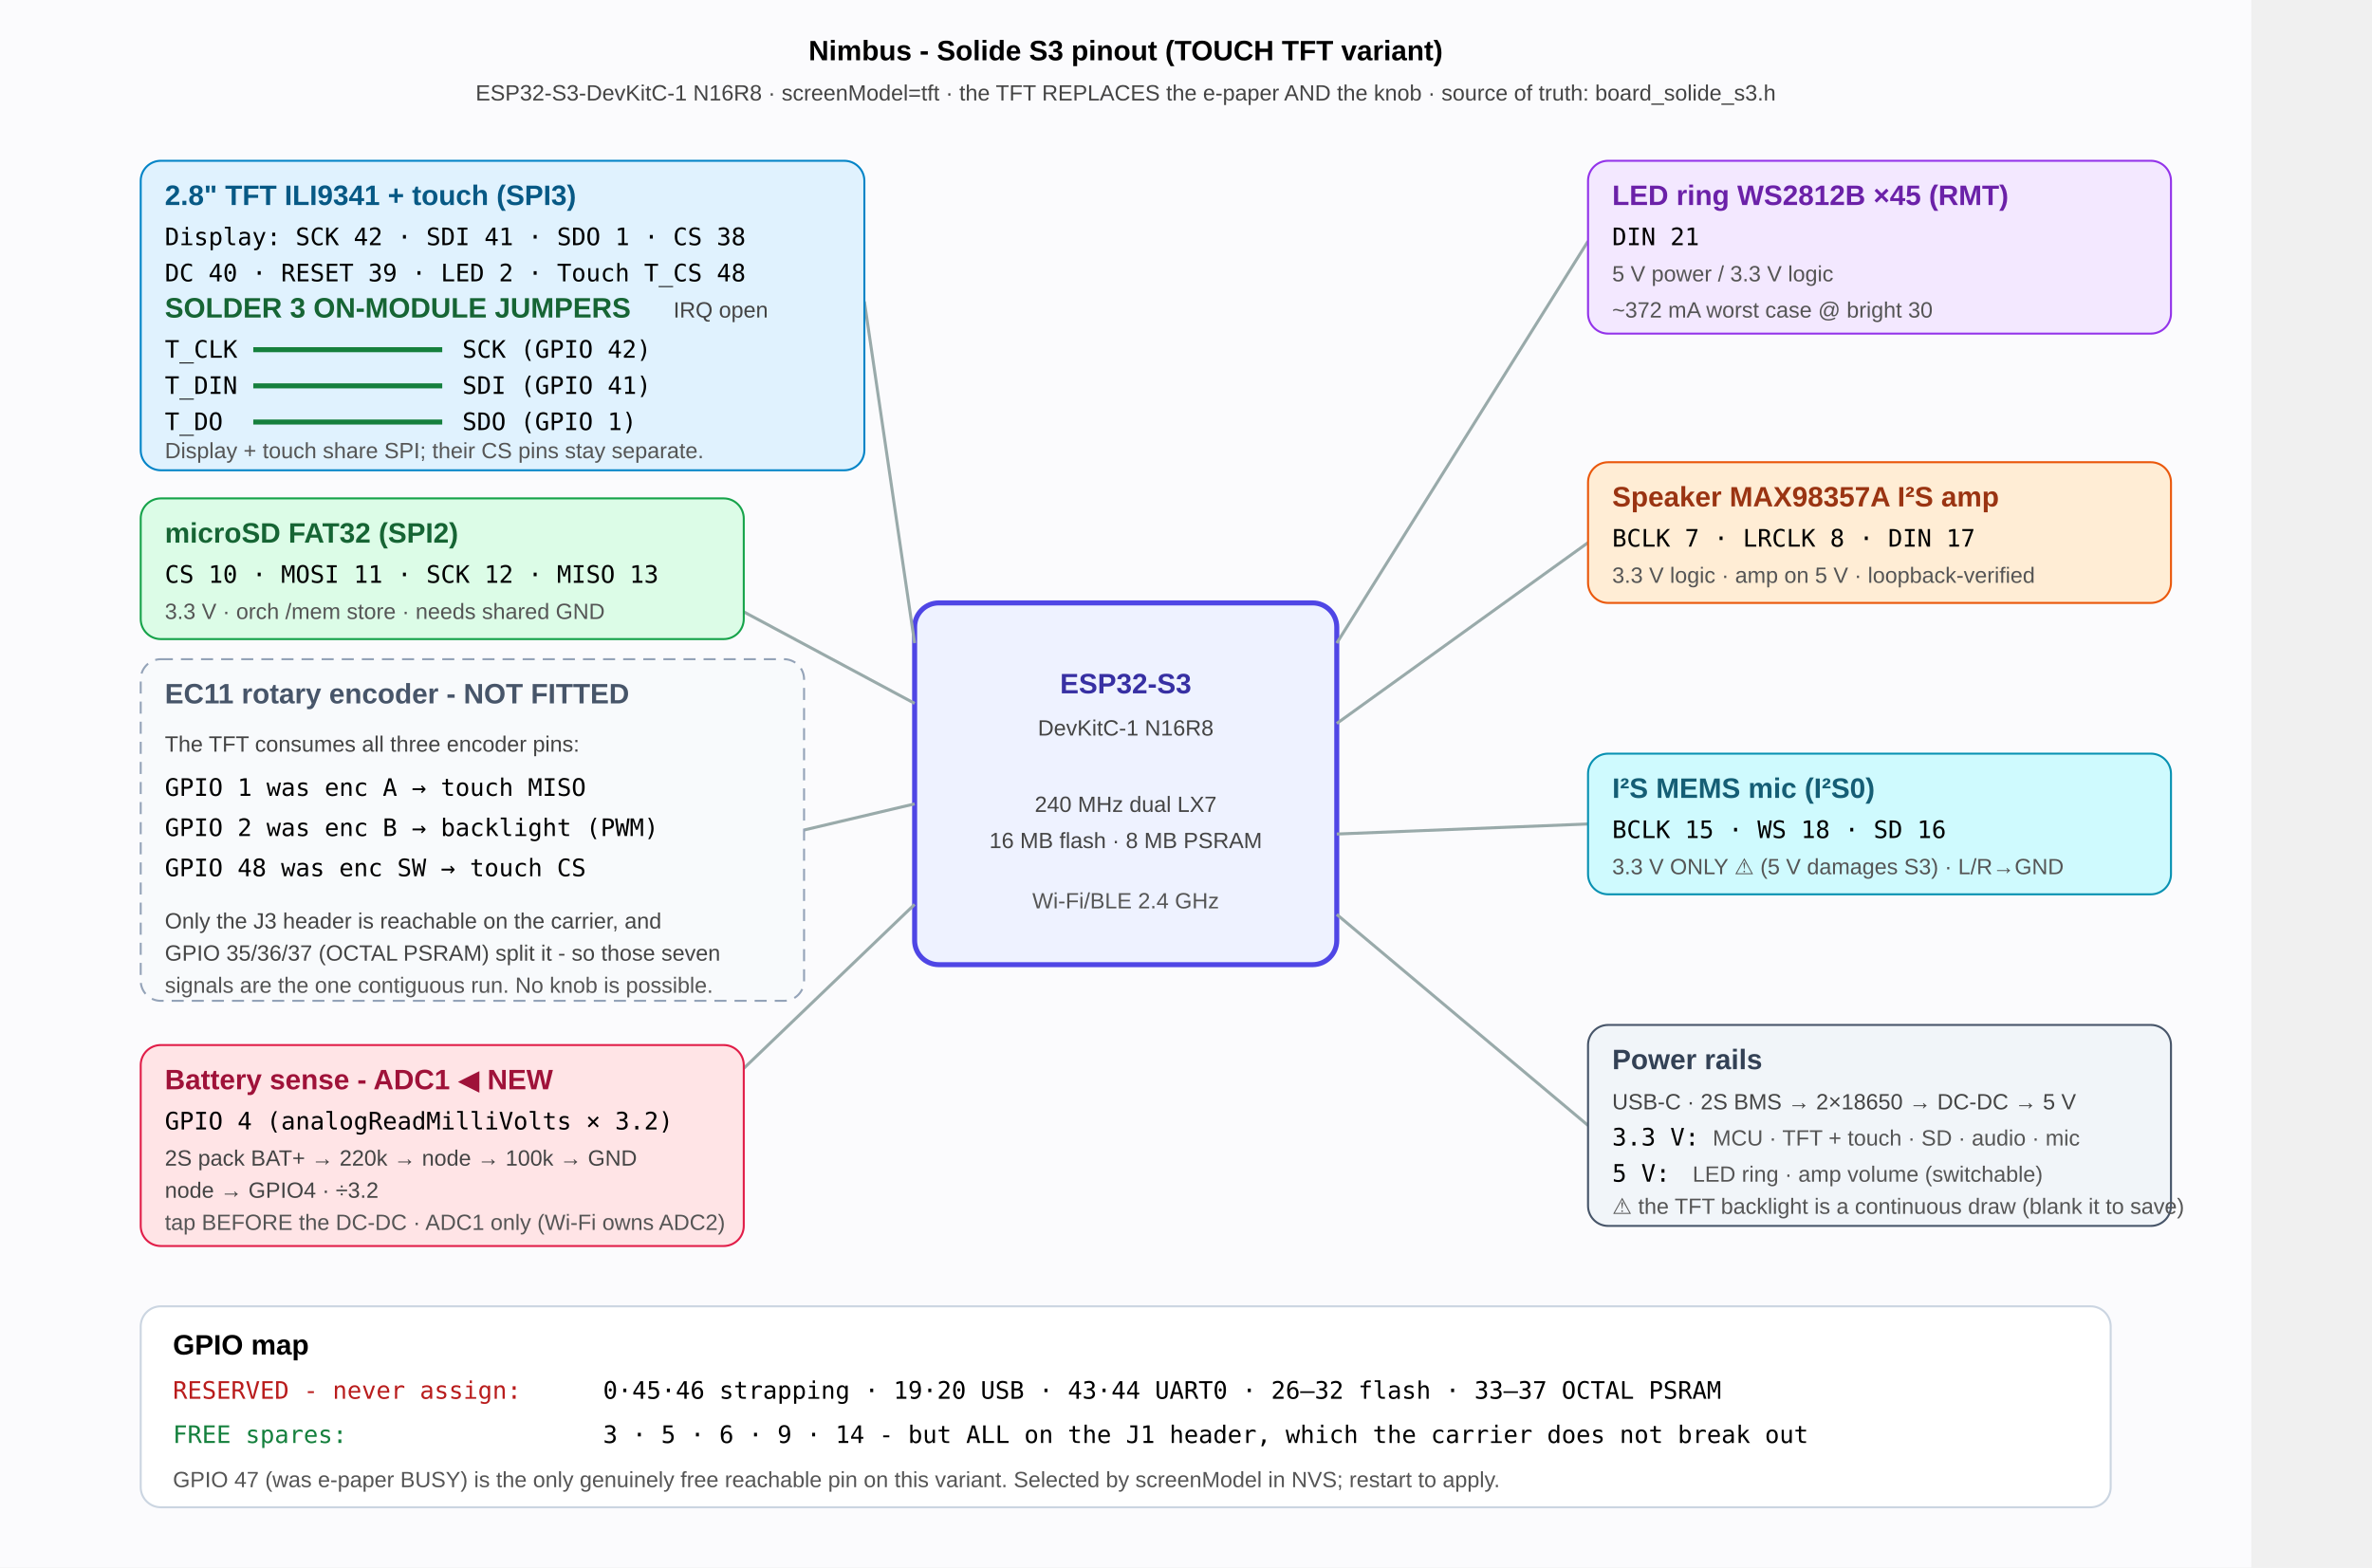
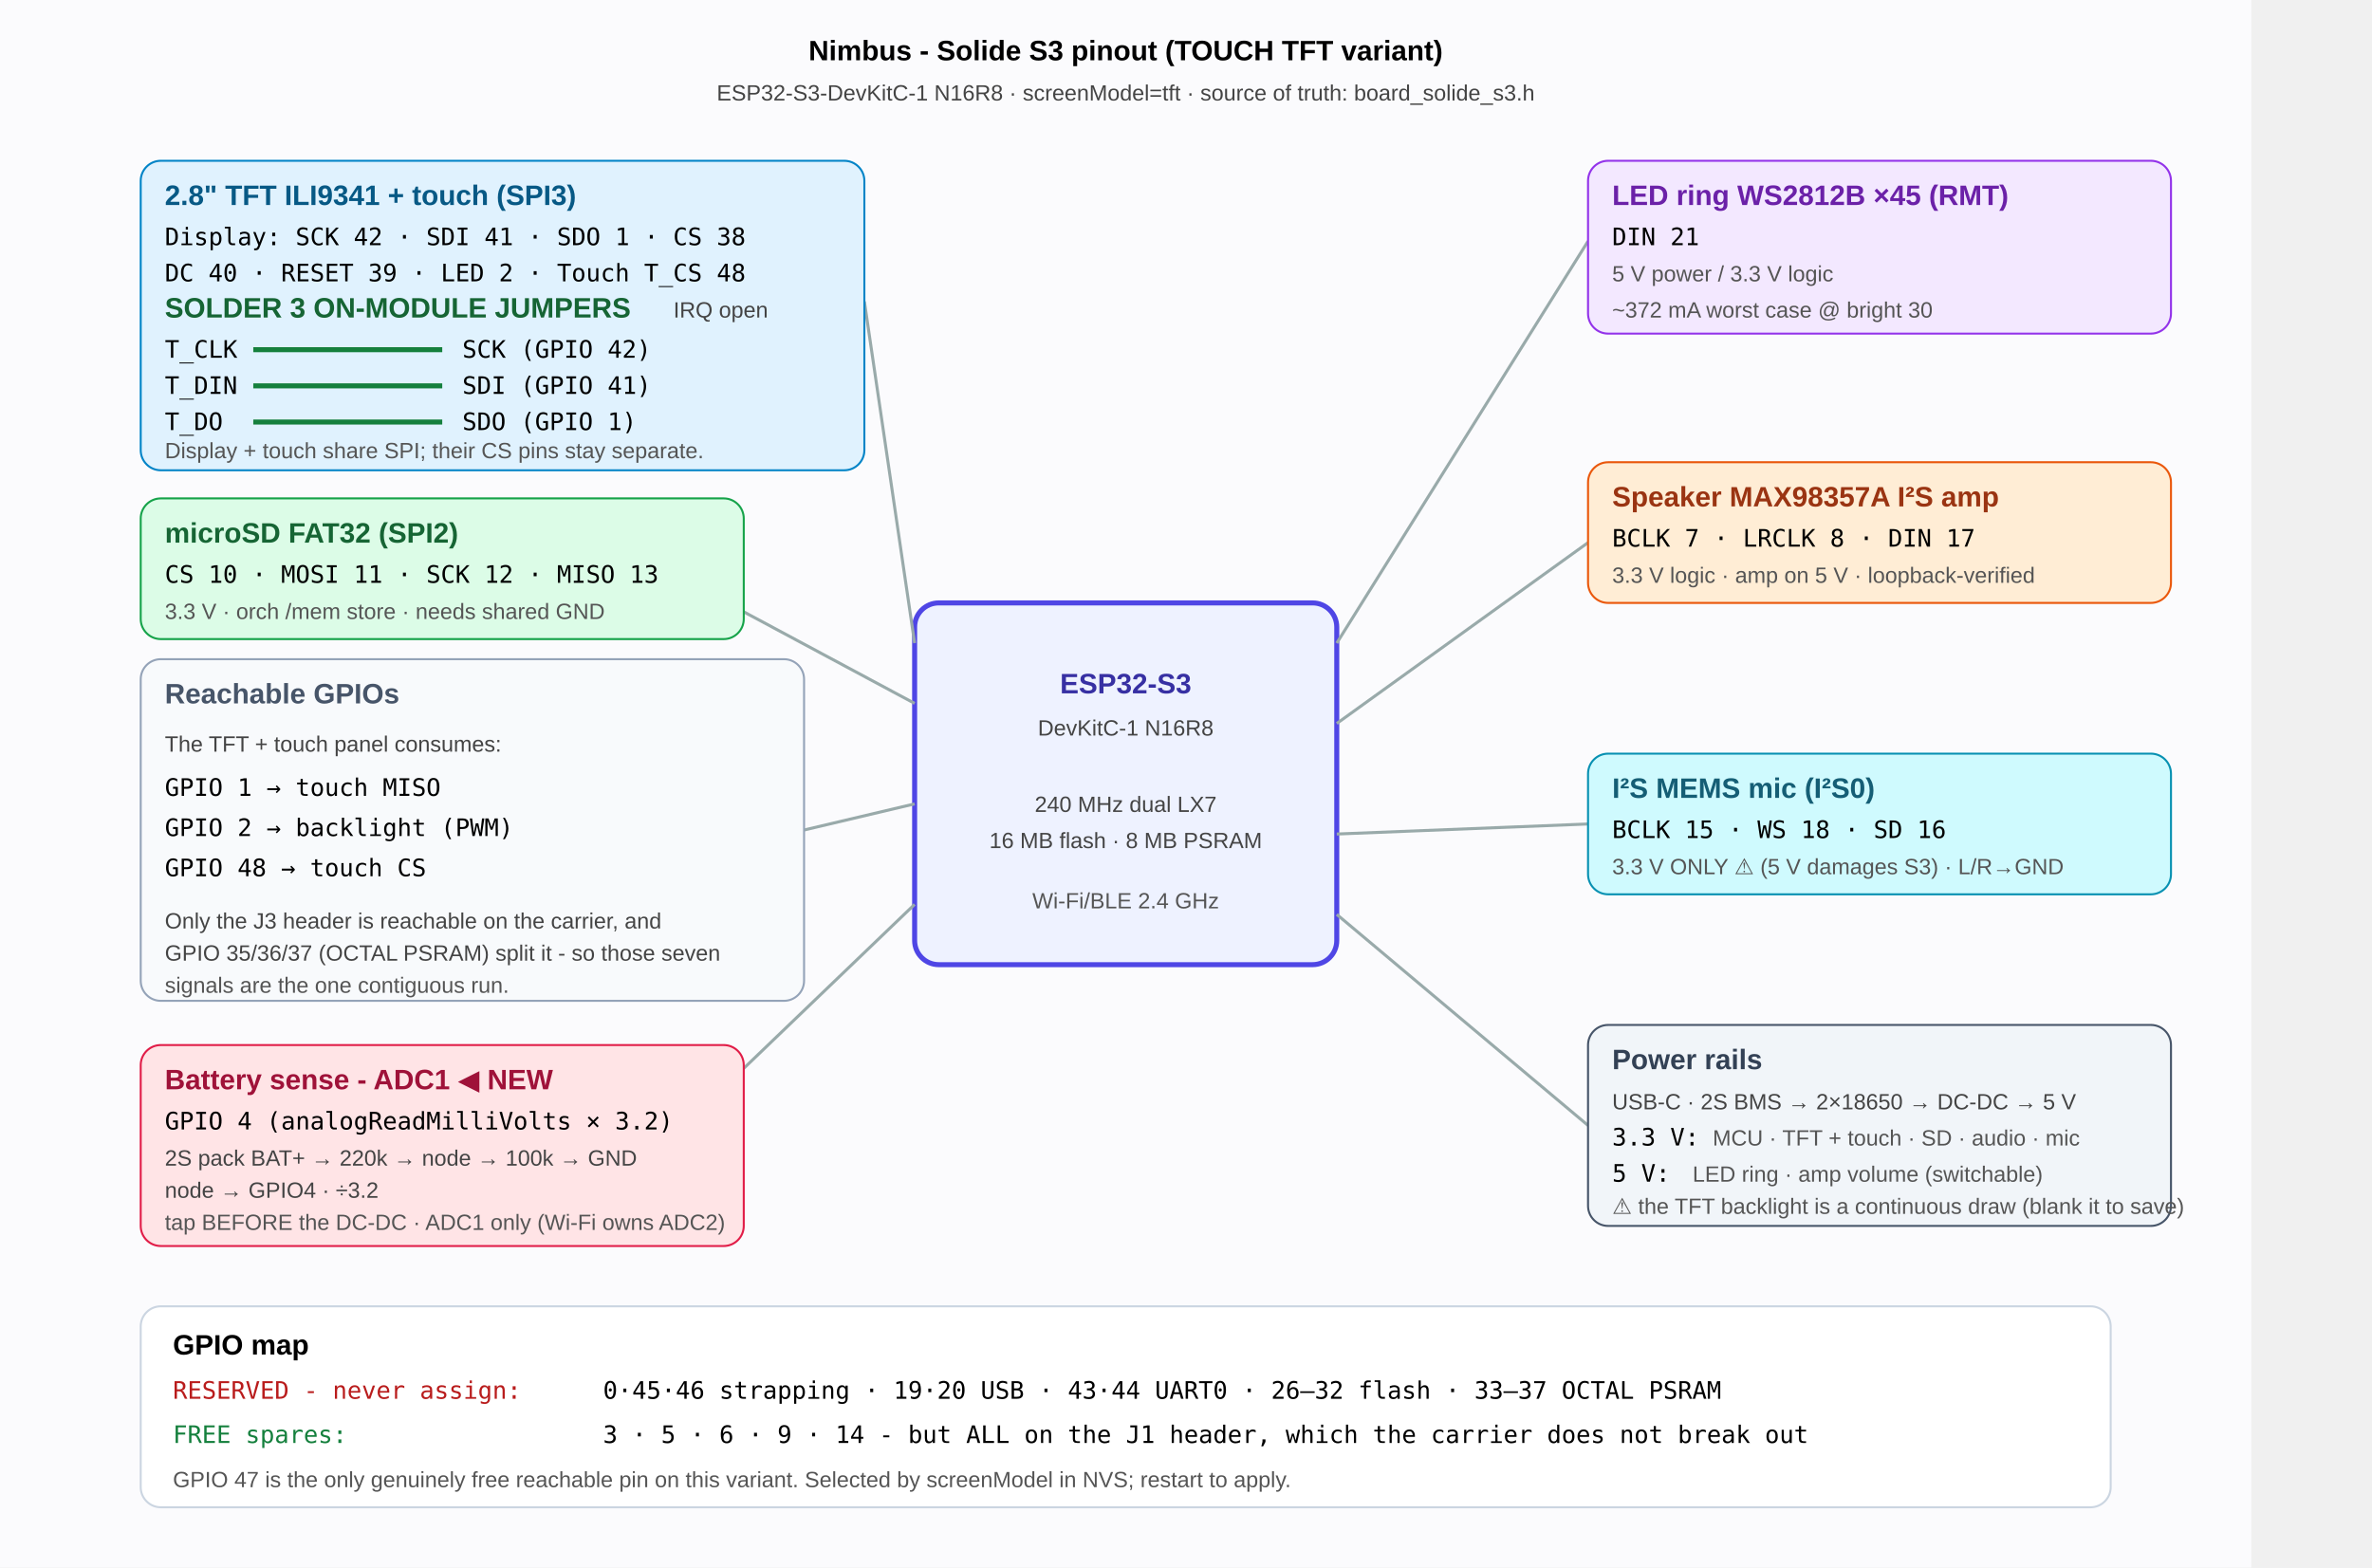
<svg xmlns="http://www.w3.org/2000/svg" viewBox="0 0 1180 780" font-family="ui-sans-serif,system-ui,Arial" font-size="13">
  <style>
    .box{rx:10;ry:10;stroke-width:2}
    .title{font-weight:700;font-size:14px}
    .pin{font-family:ui-monospace,Menlo,monospace;font-size:12px}
    .rail{font-size:11px;fill:#555}
    .lead{stroke:#9aa;stroke-width:1.5;fill:none}
    .bridge{stroke:#15803d;stroke-width:2.5;fill:none}
    .note{font-size:11px;fill:#444}
  </style>
  <rect width="1120" height="780" fill="#fbfbfd" />
  <text x="560" y="30" text-anchor="middle" class="title" font-size="20">Nimbus - Solide S3 pinout (TOUCH TFT variant)</text>
-   <text x="560" y="50" text-anchor="middle" class="note">ESP32-S3-DevKitC-1 N16R8 · screenModel=tft · the TFT REPLACES the e-paper AND the knob · source of truth: board_solide_s3.h</text>
+   <text x="560" y="50" text-anchor="middle" class="note">ESP32-S3-DevKitC-1 N16R8 · screenModel=tft · source of truth: board_solide_s3.h</text>
  <rect x="455" y="300" width="210" height="180" rx="12" fill="#eef2ff" stroke="#4f46e5" stroke-width="2.5" />
  <text x="560" y="345" text-anchor="middle" class="title" fill="#3730a3">ESP32-S3</text>
  <text x="560" y="366" text-anchor="middle" class="note" fill="#4338ca">DevKitC-1 N16R8</text>
  <text x="560" y="404" text-anchor="middle" class="note">240 MHz dual LX7</text>
  <text x="560" y="422" text-anchor="middle" class="note">16 MB flash · 8 MB PSRAM</text>
  <text x="560" y="452" text-anchor="middle" class="rail">Wi-Fi/BLE 2.4 GHz</text>
  <line class="lead" x1="430" y1="150" x2="455" y2="320" />
  <line class="lead" x1="330" y1="283" x2="455" y2="350" />
  <line class="lead" x1="400" y1="413" x2="455" y2="400" />
  <line class="lead" x1="330" y1="570" x2="455" y2="450" />
  <line class="lead" x1="790" y1="120" x2="665" y2="320" />
  <line class="lead" x1="790" y1="270" x2="665" y2="360" />
  <line class="lead" x1="790" y1="410" x2="665" y2="415" />
  <line class="lead" x1="790" y1="560" x2="665" y2="455" />
  <rect x="70" y="80" width="360" height="154" rx="10" fill="#e0f2fe" stroke="#0284c7" />
  <text x="82" y="102" class="title" fill="#075985">2.8" TFT ILI9341 + touch (SPI3)</text>
  <text x="82" y="122" class="pin">Display: SCK 42 · SDI 41 · SDO 1 · CS 38</text>
  <text x="82" y="140" class="pin">DC 40 · RESET 39 · LED 2 · Touch T_CS 48</text>
  <text x="82" y="158" class="title" fill="#166534">SOLDER 3 ON-MODULE JUMPERS</text>
  <text x="335" y="158" class="note">IRQ open</text>
  <text x="82" y="178" class="pin">T_CLK</text>
  <line class="bridge" x1="126" y1="174" x2="220" y2="174" />
  <text x="230" y="178" class="pin">SCK  (GPIO 42)</text>
  <text x="82" y="196" class="pin">T_DIN</text>
  <line class="bridge" x1="126" y1="192" x2="220" y2="192" />
  <text x="230" y="196" class="pin">SDI  (GPIO 41)</text>
  <text x="82" y="214" class="pin">T_DO</text>
  <line class="bridge" x1="126" y1="210" x2="220" y2="210" />
  <text x="230" y="214" class="pin">SDO  (GPIO 1)</text>
  <text x="82" y="228" class="rail">Display + touch share SPI; their CS pins stay separate.</text>
  <rect x="70" y="248" width="300" height="70" rx="10" fill="#dcfce7" stroke="#16a34a" />
  <text x="82" y="270" class="title" fill="#166534">microSD FAT32 (SPI2)</text>
  <text x="82" y="290" class="pin">CS 10 · MOSI 11 · SCK 12 · MISO 13</text>
  <text x="82" y="308" class="rail">3.3 V · orch /mem store · needs shared GND</text>
-   <rect x="70" y="328" width="330" height="170" rx="10" fill="#f8fafc" stroke="#94a3b8" stroke-dasharray="6 4" />
-   <text x="82" y="350" class="title" fill="#475569">EC11 rotary encoder - NOT FITTED</text>
-   <text x="82" y="374" class="note">The TFT consumes all three encoder pins:</text>
-   <text x="82" y="396" class="pin">GPIO 1  was enc A     → touch MISO</text>
-   <text x="82" y="416" class="pin">GPIO 2  was enc B     → backlight (PWM)</text>
-   <text x="82" y="436" class="pin">GPIO 48 was enc SW    → touch CS</text>
+   <rect x="70" y="328" width="330" height="170" rx="10" fill="#f8fafc" stroke="#94a3b8" />
+   <text x="82" y="350" class="title" fill="#475569">Reachable GPIOs</text>
+   <text x="82" y="374" class="note">The TFT + touch panel consumes:</text>
+   <text x="82" y="396" class="pin">GPIO 1   → touch MISO</text>
+   <text x="82" y="416" class="pin">GPIO 2   → backlight (PWM)</text>
+   <text x="82" y="436" class="pin">GPIO 48  → touch CS</text>
  <text x="82" y="462" class="note">Only the J3 header is reachable on the carrier, and</text>
  <text x="82" y="478" class="note">GPIO 35/36/37 (OCTAL PSRAM) split it - so those seven</text>
-   <text x="82" y="494" class="rail" fill="#b91c1c">signals are the one contiguous run. No knob is possible.</text>
+   <text x="82" y="494" class="rail" fill="#b91c1c">signals are the one contiguous run.</text>
  <rect x="70" y="520" width="300" height="100" rx="10" fill="#ffe4e6" stroke="#e11d48" />
  <text x="82" y="542" class="title" fill="#9f1239">Battery sense - ADC1  ◀ NEW</text>
  <text x="82" y="562" class="pin">GPIO 4  (analogReadMilliVolts × 3.2)</text>
  <text x="82" y="580" class="note">2S pack BAT+ → 220k → node → 100k → GND</text>
  <text x="82" y="596" class="note">node → GPIO4 · ÷3.2</text>
  <text x="82" y="612" class="rail">tap BEFORE the DC-DC · ADC1 only (Wi-Fi owns ADC2)</text>
  <rect x="790" y="80" width="290" height="86" rx="10" fill="#f3e8ff" stroke="#9333ea" />
  <text x="802" y="102" class="title" fill="#6b21a8">LED ring WS2812B ×45 (RMT)</text>
  <text x="802" y="122" class="pin">DIN 21</text>
  <text x="802" y="140" class="rail">5 V power / 3.3 V logic</text>
  <text x="802" y="158" class="rail">~372 mA worst case @ bright 30</text>
  <rect x="790" y="230" width="290" height="70" rx="10" fill="#ffedd5" stroke="#ea580c" />
  <text x="802" y="252" class="title" fill="#9a3412">Speaker MAX98357A I²S amp</text>
  <text x="802" y="272" class="pin">BCLK 7 · LRCLK 8 · DIN 17</text>
  <text x="802" y="290" class="rail">3.3 V logic · amp on 5 V · loopback-verified</text>
  <rect x="790" y="375" width="290" height="70" rx="10" fill="#cffafe" stroke="#0891b2" />
  <text x="802" y="397" class="title" fill="#155e75">I²S MEMS mic (I²S0)</text>
  <text x="802" y="417" class="pin">BCLK 15 · WS 18 · SD 16</text>
  <text x="802" y="435" class="rail">3.3 V ONLY ⚠ (5 V damages S3) · L/R→GND</text>
  <rect x="790" y="510" width="290" height="100" rx="10" fill="#f1f5f9" stroke="#475569" />
  <text x="802" y="532" class="title" fill="#334155">Power rails</text>
  <text x="802" y="552" class="note">USB-C · 2S BMS → 2×18650 → DC-DC → 5 V</text>
  <text x="802" y="570" class="pin">3.3 V:</text>
  <text x="852" y="570" class="rail">MCU · TFT + touch · SD · audio · mic</text>
  <text x="802" y="588" class="pin">5 V:</text>
  <text x="842" y="588" class="rail">LED ring · amp volume (switchable)</text>
  <text x="802" y="604" class="rail">⚠ the TFT backlight is a continuous draw (blank it to save)</text>
  <rect x="70" y="650" width="980" height="100" rx="10" fill="#ffffff" stroke="#cbd5e1" />
  <text x="86" y="674" class="title">GPIO map</text>
  <text x="86" y="696" class="pin" fill="#b91c1c">RESERVED - never assign:</text>
  <text x="300" y="696" class="pin">0·45·46 strapping · 19·20 USB · 43·44 UART0 · 26–32 flash · 33–37 OCTAL PSRAM</text>
  <text x="86" y="718" class="pin" fill="#15803d">FREE spares:</text>
  <text x="300" y="718" class="pin">3 · 5 · 6 · 9 · 14 - but ALL on the J1 header, which the carrier does not break out</text>
-   <text x="86" y="740" class="rail">GPIO 47 (was e-paper BUSY) is the only genuinely free reachable pin on this variant. Selected by screenModel in NVS; restart to apply.</text>
+   <text x="86" y="740" class="rail">GPIO 47 is the only genuinely free reachable pin on this variant. Selected by screenModel in NVS; restart to apply.</text>
</svg>
